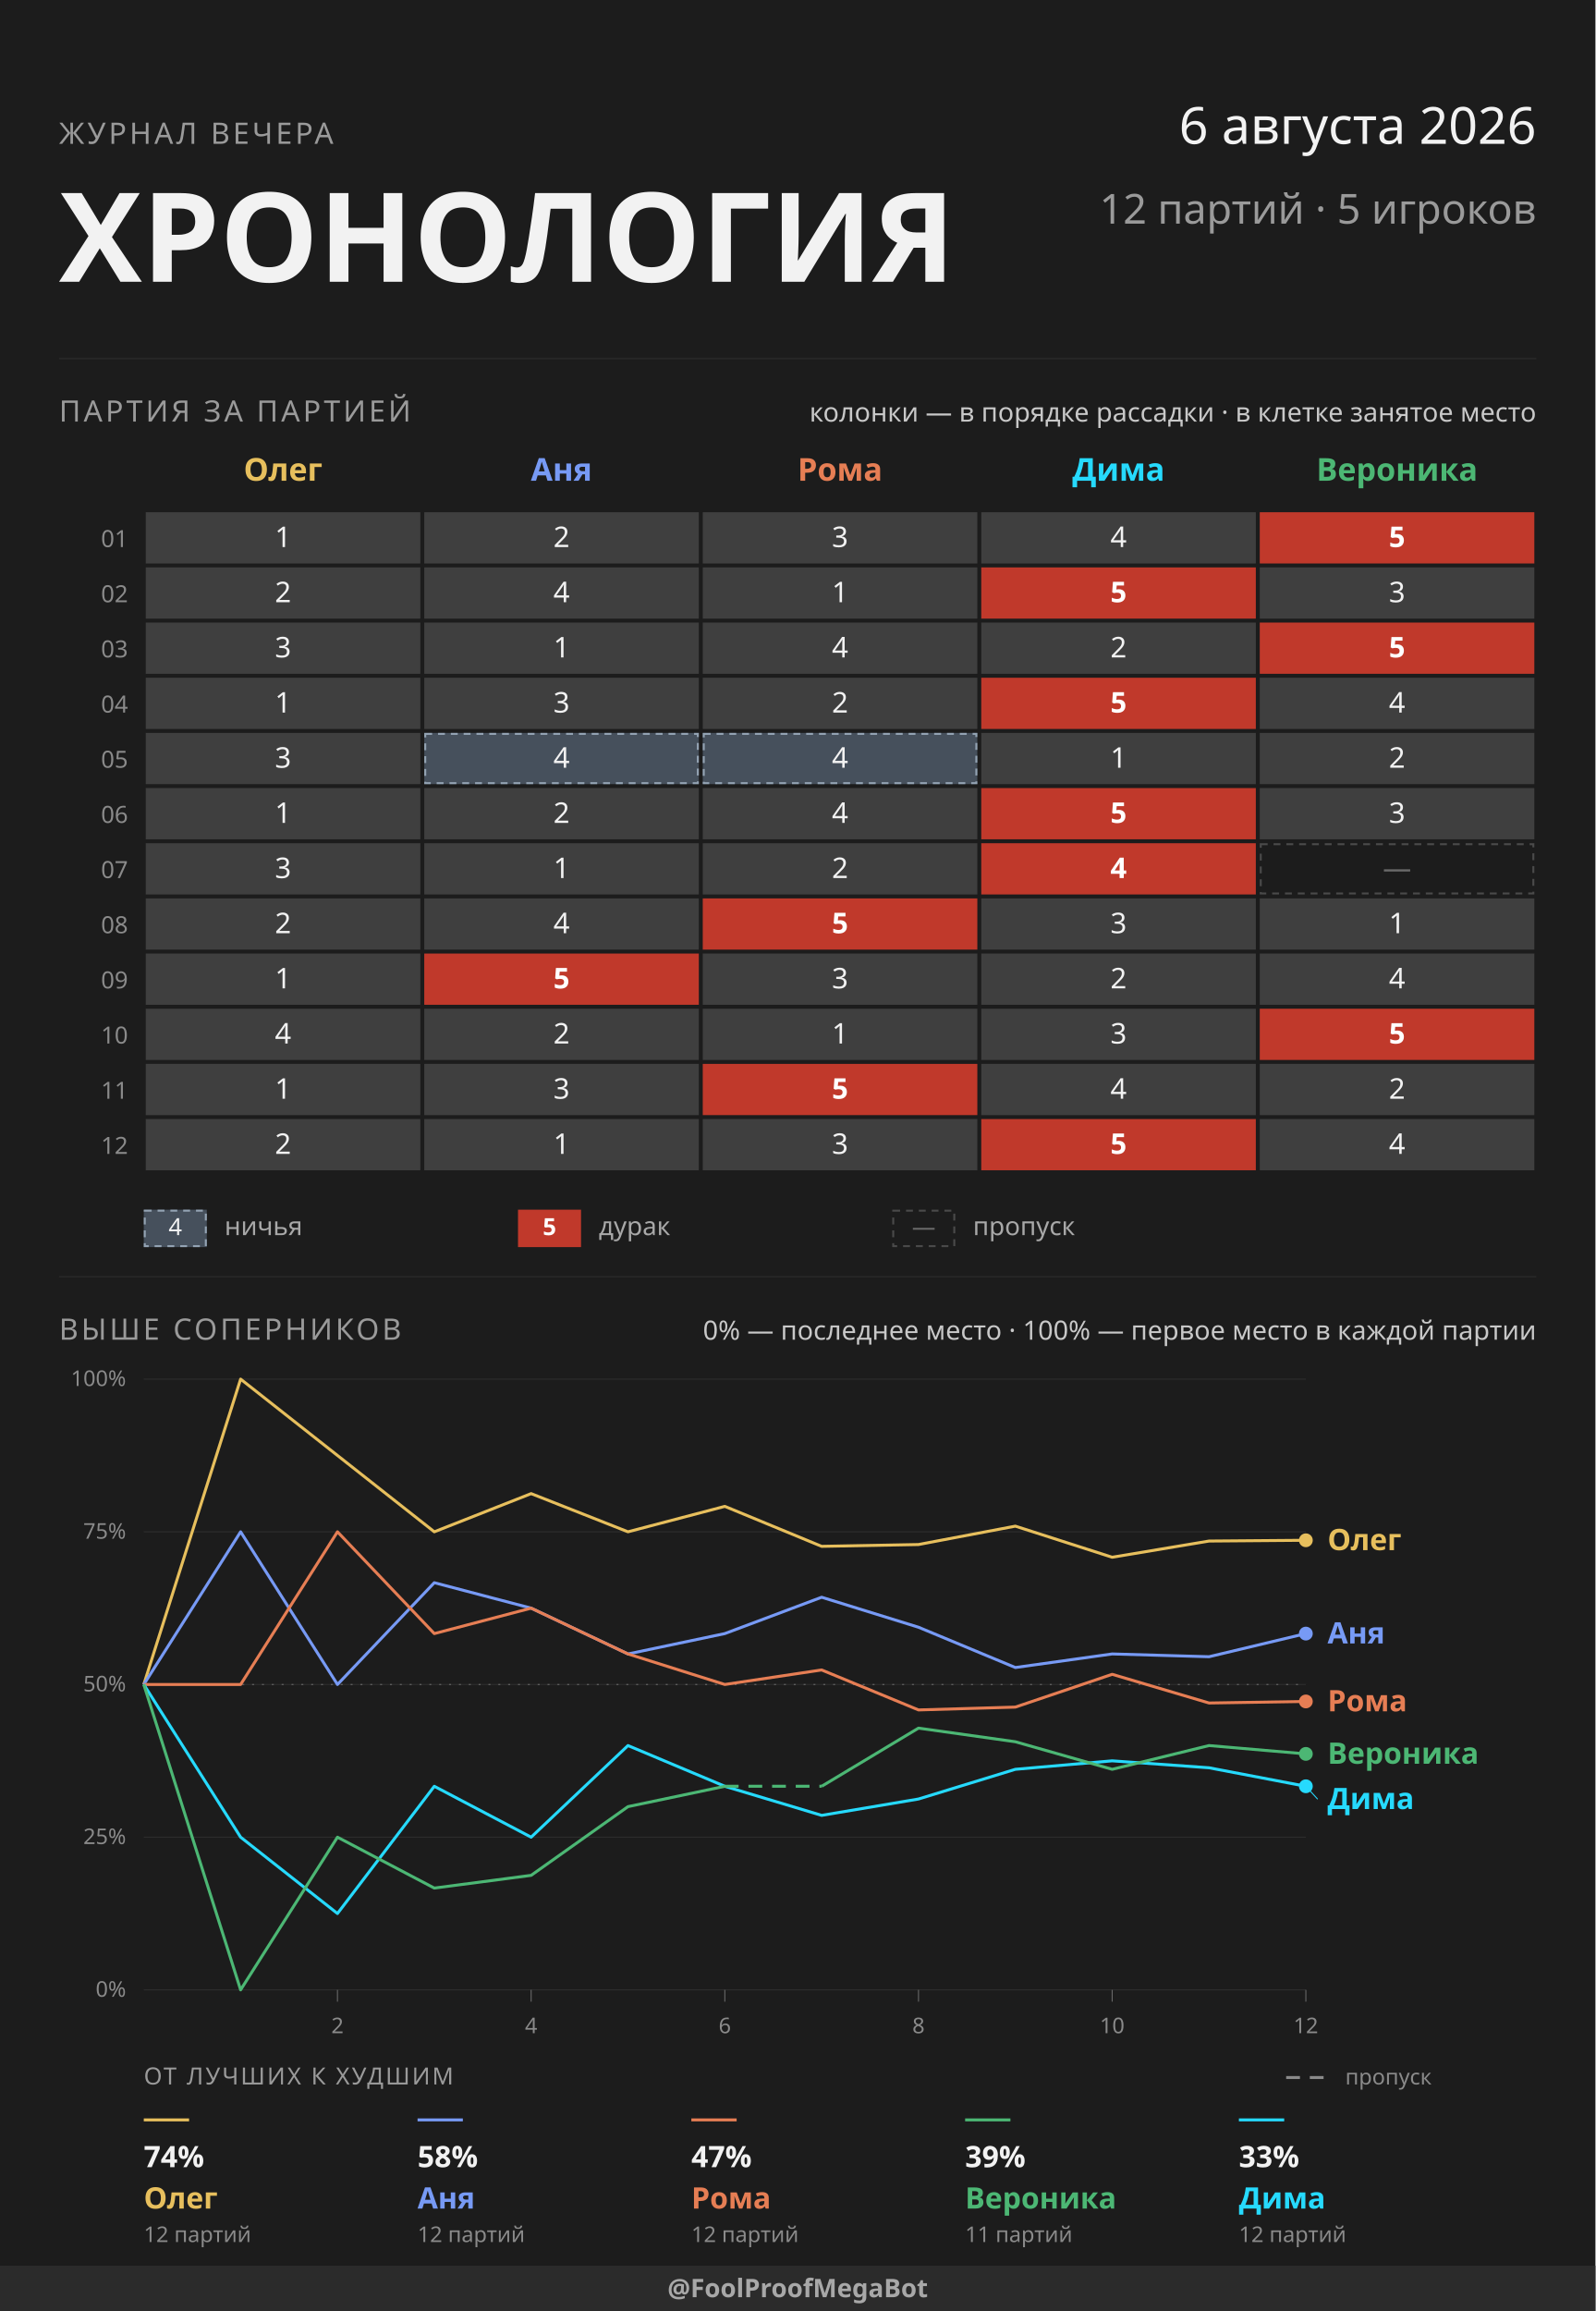
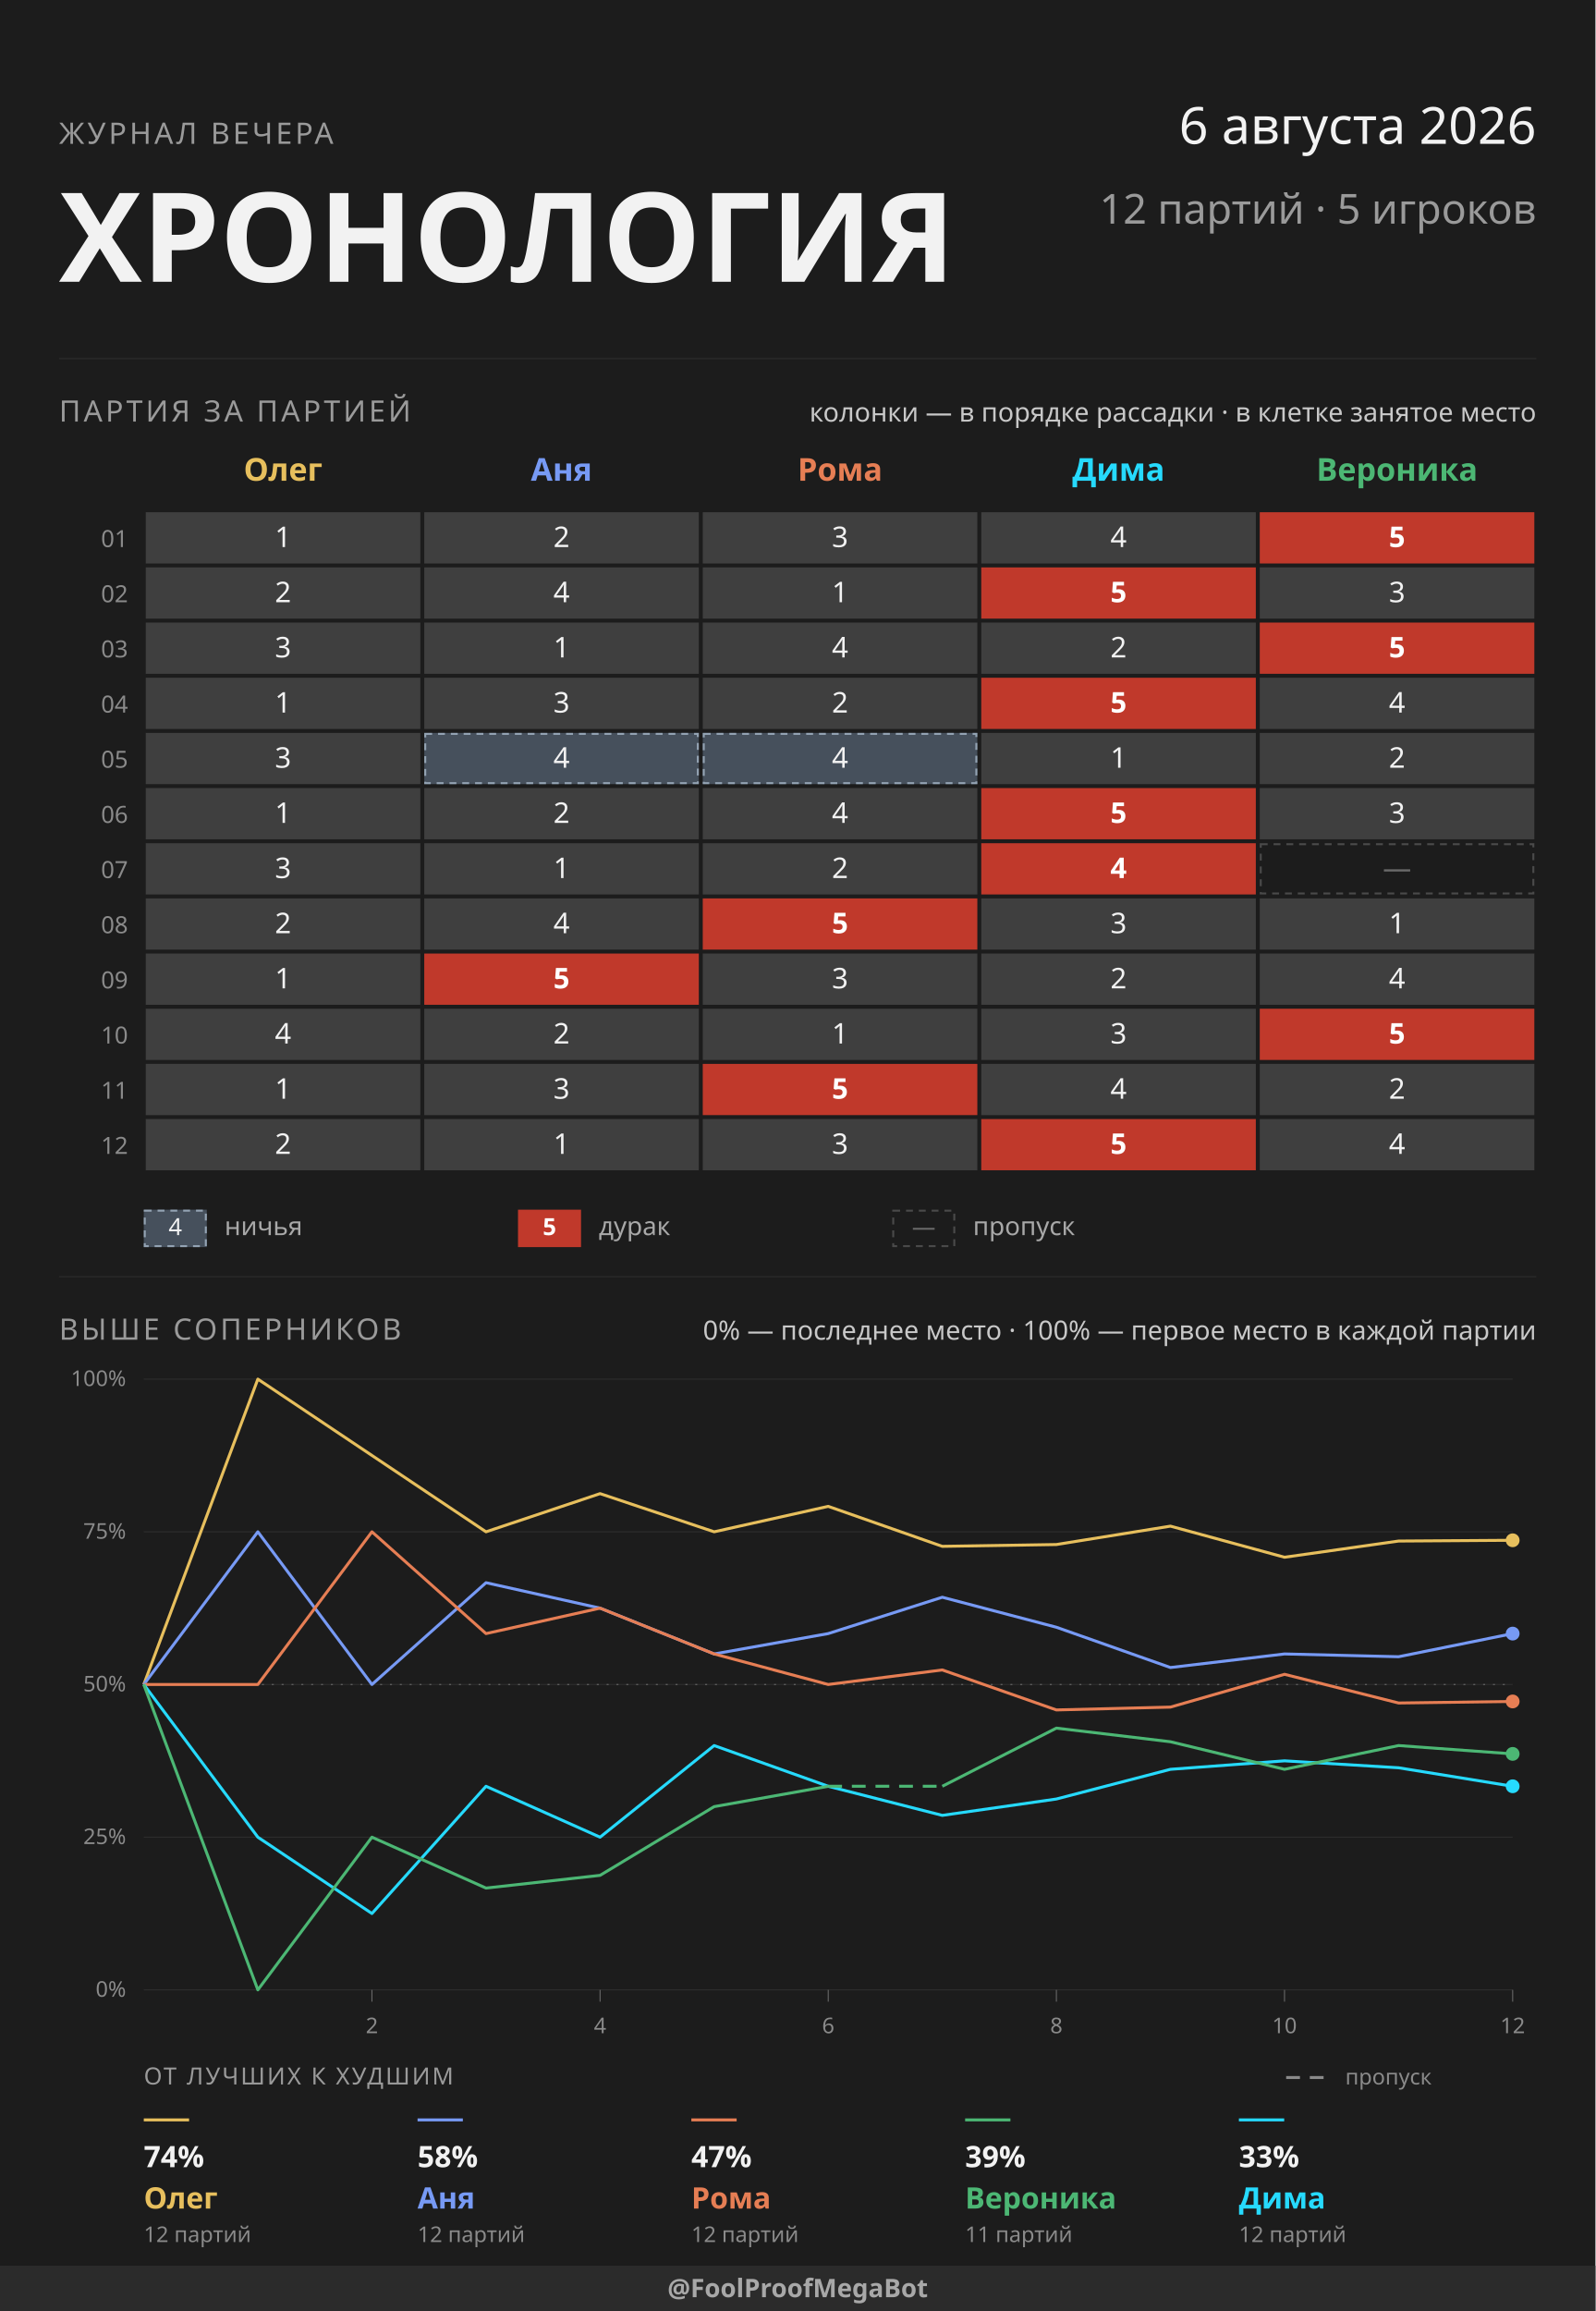
<svg xmlns="http://www.w3.org/2000/svg" width="1620" height="2346" viewBox="0 0 1620 2346">
  <rect x="0" y="0" width="1620" height="2346" fill="#1c1c1c" />
  <text x="60" y="146" fill="#9a9a9a" font-family="Noto Sans" font-size="30" letter-spacing="3">ЖУРНАЛ ВЕЧЕРА</text>
  <text x="60" y="286" fill="#f2f2f2" font-family="Noto Sans" font-weight="bold" font-size="126">ХРОНОЛОГИЯ</text>
  <text x="1560" y="146" fill="#f2f2f2" font-family="Noto Sans" font-size="52" text-anchor="end">6 августа 2026</text>
  <text x="1560" y="227" fill="#9a9a9a" font-family="Noto Sans" font-size="42" text-anchor="end">12 партий · 5 игроков</text>
  <line x1="60" y1="364" x2="1560" y2="364" stroke="#2e2e2e" stroke-width="1" />
  <text x="60" y="428" fill="#9a9a9a" font-family="Noto Sans" font-size="30" letter-spacing="3">ПАРТИЯ ЗА ПАРТИЕЙ</text>
  <text x="1560" y="428" fill="#c8c8c8" font-family="Noto Sans" font-size="27" text-anchor="end">колонки — в порядке рассадки · в клетке занятое место</text>
  <text x="287.4" y="488" fill="#e7bf5d" font-family="Noto Sans" font-weight="bold" font-size="32" text-anchor="middle">Олег</text>
  <text x="570.2" y="488" fill="#779af5" font-family="Noto Sans" font-weight="bold" font-size="32" text-anchor="middle">Аня</text>
  <text x="853" y="488" fill="#e67e54" font-family="Noto Sans" font-weight="bold" font-size="32" text-anchor="middle">Рома</text>
  <text x="1135.8" y="488" fill="#26dafe" font-family="Noto Sans" font-weight="bold" font-size="32" text-anchor="middle">Дима</text>
  <text x="1418.6" y="488" fill="#4cb774" font-family="Noto Sans" font-weight="bold" font-size="32" text-anchor="middle">Вероника</text>
  <text x="130" y="555.36" fill="#8a8a8a" font-family="Noto Sans" font-size="24" text-anchor="end">01</text>
  <rect x="148" y="520" width="278.8" height="52" fill="#3f3f3f" />
  <text x="287.4" y="555.36" fill="#f2f2f2" font-family="Noto Sans" font-size="29" text-anchor="middle">1</text>
  <rect x="430.8" y="520" width="278.8" height="52" fill="#3f3f3f" />
  <text x="570.2" y="555.36" fill="#f2f2f2" font-family="Noto Sans" font-size="29" text-anchor="middle">2</text>
  <rect x="713.6" y="520" width="278.8" height="52" fill="#3f3f3f" />
  <text x="853" y="555.36" fill="#f2f2f2" font-family="Noto Sans" font-size="29" text-anchor="middle">3</text>
  <rect x="996.4" y="520" width="278.8" height="52" fill="#3f3f3f" />
  <text x="1135.8" y="555.36" fill="#f2f2f2" font-family="Noto Sans" font-size="29" text-anchor="middle">4</text>
  <rect x="1279.2" y="520" width="278.8" height="52" fill="#c0392b" />
  <text x="1418.6" y="555.36" fill="#ffffff" font-family="Noto Sans" font-size="29" font-weight="bold" text-anchor="middle">5</text>
  <text x="130" y="611.36" fill="#8a8a8a" font-family="Noto Sans" font-size="24" text-anchor="end">02</text>
  <rect x="148" y="576" width="278.8" height="52" fill="#3f3f3f" />
  <text x="287.4" y="611.36" fill="#f2f2f2" font-family="Noto Sans" font-size="29" text-anchor="middle">2</text>
  <rect x="430.8" y="576" width="278.8" height="52" fill="#3f3f3f" />
  <text x="570.2" y="611.36" fill="#f2f2f2" font-family="Noto Sans" font-size="29" text-anchor="middle">4</text>
  <rect x="713.6" y="576" width="278.8" height="52" fill="#3f3f3f" />
  <text x="853" y="611.36" fill="#f2f2f2" font-family="Noto Sans" font-size="29" text-anchor="middle">1</text>
  <rect x="996.4" y="576" width="278.8" height="52" fill="#c0392b" />
  <text x="1135.8" y="611.36" fill="#ffffff" font-family="Noto Sans" font-size="29" font-weight="bold" text-anchor="middle">5</text>
  <rect x="1279.2" y="576" width="278.8" height="52" fill="#3f3f3f" />
  <text x="1418.6" y="611.36" fill="#f2f2f2" font-family="Noto Sans" font-size="29" text-anchor="middle">3</text>
  <text x="130" y="667.36" fill="#8a8a8a" font-family="Noto Sans" font-size="24" text-anchor="end">03</text>
  <rect x="148" y="632" width="278.8" height="52" fill="#3f3f3f" />
  <text x="287.4" y="667.36" fill="#f2f2f2" font-family="Noto Sans" font-size="29" text-anchor="middle">3</text>
  <rect x="430.8" y="632" width="278.8" height="52" fill="#3f3f3f" />
  <text x="570.2" y="667.36" fill="#f2f2f2" font-family="Noto Sans" font-size="29" text-anchor="middle">1</text>
  <rect x="713.6" y="632" width="278.8" height="52" fill="#3f3f3f" />
  <text x="853" y="667.36" fill="#f2f2f2" font-family="Noto Sans" font-size="29" text-anchor="middle">4</text>
  <rect x="996.4" y="632" width="278.8" height="52" fill="#3f3f3f" />
  <text x="1135.8" y="667.36" fill="#f2f2f2" font-family="Noto Sans" font-size="29" text-anchor="middle">2</text>
  <rect x="1279.2" y="632" width="278.8" height="52" fill="#c0392b" />
  <text x="1418.6" y="667.36" fill="#ffffff" font-family="Noto Sans" font-size="29" font-weight="bold" text-anchor="middle">5</text>
  <text x="130" y="723.36" fill="#8a8a8a" font-family="Noto Sans" font-size="24" text-anchor="end">04</text>
  <rect x="148" y="688" width="278.8" height="52" fill="#3f3f3f" />
  <text x="287.4" y="723.36" fill="#f2f2f2" font-family="Noto Sans" font-size="29" text-anchor="middle">1</text>
  <rect x="430.8" y="688" width="278.8" height="52" fill="#3f3f3f" />
  <text x="570.2" y="723.36" fill="#f2f2f2" font-family="Noto Sans" font-size="29" text-anchor="middle">3</text>
  <rect x="713.6" y="688" width="278.8" height="52" fill="#3f3f3f" />
  <text x="853" y="723.36" fill="#f2f2f2" font-family="Noto Sans" font-size="29" text-anchor="middle">2</text>
  <rect x="996.4" y="688" width="278.8" height="52" fill="#c0392b" />
  <text x="1135.8" y="723.36" fill="#ffffff" font-family="Noto Sans" font-size="29" font-weight="bold" text-anchor="middle">5</text>
  <rect x="1279.2" y="688" width="278.8" height="52" fill="#3f3f3f" />
  <text x="1418.6" y="723.36" fill="#f2f2f2" font-family="Noto Sans" font-size="29" text-anchor="middle">4</text>
  <text x="130" y="779.36" fill="#8a8a8a" font-family="Noto Sans" font-size="24" text-anchor="end">05</text>
  <rect x="148" y="744" width="278.8" height="52" fill="#3f3f3f" />
  <text x="287.4" y="779.36" fill="#f2f2f2" font-family="Noto Sans" font-size="29" text-anchor="middle">3</text>
  <rect x="430.8" y="744" width="278.8" height="52" fill="#46505c" />
  <rect x="431.8" y="745" width="276.8" height="50" fill="none" stroke="#93a3b3" stroke-width="2" stroke-dasharray="7 6" />
  <text x="570.2" y="779.36" fill="#f2f2f2" font-family="Noto Sans" font-size="29" text-anchor="middle">4</text>
  <rect x="713.6" y="744" width="278.8" height="52" fill="#46505c" />
  <rect x="714.6" y="745" width="276.8" height="50" fill="none" stroke="#93a3b3" stroke-width="2" stroke-dasharray="7 6" />
  <text x="853" y="779.36" fill="#f2f2f2" font-family="Noto Sans" font-size="29" text-anchor="middle">4</text>
  <rect x="996.4" y="744" width="278.8" height="52" fill="#3f3f3f" />
  <text x="1135.8" y="779.36" fill="#f2f2f2" font-family="Noto Sans" font-size="29" text-anchor="middle">1</text>
  <rect x="1279.2" y="744" width="278.8" height="52" fill="#3f3f3f" />
  <text x="1418.6" y="779.36" fill="#f2f2f2" font-family="Noto Sans" font-size="29" text-anchor="middle">2</text>
  <text x="130" y="835.36" fill="#8a8a8a" font-family="Noto Sans" font-size="24" text-anchor="end">06</text>
  <rect x="148" y="800" width="278.8" height="52" fill="#3f3f3f" />
  <text x="287.4" y="835.36" fill="#f2f2f2" font-family="Noto Sans" font-size="29" text-anchor="middle">1</text>
  <rect x="430.8" y="800" width="278.8" height="52" fill="#3f3f3f" />
  <text x="570.2" y="835.36" fill="#f2f2f2" font-family="Noto Sans" font-size="29" text-anchor="middle">2</text>
  <rect x="713.6" y="800" width="278.8" height="52" fill="#3f3f3f" />
  <text x="853" y="835.36" fill="#f2f2f2" font-family="Noto Sans" font-size="29" text-anchor="middle">4</text>
  <rect x="996.4" y="800" width="278.8" height="52" fill="#c0392b" />
  <text x="1135.8" y="835.36" fill="#ffffff" font-family="Noto Sans" font-size="29" font-weight="bold" text-anchor="middle">5</text>
  <rect x="1279.2" y="800" width="278.8" height="52" fill="#3f3f3f" />
  <text x="1418.6" y="835.36" fill="#f2f2f2" font-family="Noto Sans" font-size="29" text-anchor="middle">3</text>
  <text x="130" y="891.36" fill="#8a8a8a" font-family="Noto Sans" font-size="24" text-anchor="end">07</text>
  <rect x="148" y="856" width="278.8" height="52" fill="#3f3f3f" />
  <text x="287.4" y="891.36" fill="#f2f2f2" font-family="Noto Sans" font-size="29" text-anchor="middle">3</text>
  <rect x="430.8" y="856" width="278.8" height="52" fill="#3f3f3f" />
  <text x="570.2" y="891.36" fill="#f2f2f2" font-family="Noto Sans" font-size="29" text-anchor="middle">1</text>
  <rect x="713.6" y="856" width="278.8" height="52" fill="#3f3f3f" />
  <text x="853" y="891.36" fill="#f2f2f2" font-family="Noto Sans" font-size="29" text-anchor="middle">2</text>
  <rect x="996.4" y="856" width="278.8" height="52" fill="#c0392b" />
  <text x="1135.8" y="891.36" fill="#ffffff" font-family="Noto Sans" font-size="29" font-weight="bold" text-anchor="middle">4</text>
  <rect x="1279.2" y="856" width="278.8" height="52" fill="#1c1c1c" />
  <rect x="1280.2" y="857" width="276.8" height="50" fill="none" stroke="#4a4a4a" stroke-width="2" stroke-dasharray="7 6" />
  <text x="1418.6" y="891.36" fill="#6a6a6a" font-family="Noto Sans" font-size="29" text-anchor="middle">—</text>
  <text x="130" y="947.36" fill="#8a8a8a" font-family="Noto Sans" font-size="24" text-anchor="end">08</text>
  <rect x="148" y="912" width="278.8" height="52" fill="#3f3f3f" />
  <text x="287.4" y="947.36" fill="#f2f2f2" font-family="Noto Sans" font-size="29" text-anchor="middle">2</text>
  <rect x="430.8" y="912" width="278.8" height="52" fill="#3f3f3f" />
  <text x="570.2" y="947.36" fill="#f2f2f2" font-family="Noto Sans" font-size="29" text-anchor="middle">4</text>
  <rect x="713.6" y="912" width="278.8" height="52" fill="#c0392b" />
  <text x="853" y="947.36" fill="#ffffff" font-family="Noto Sans" font-size="29" font-weight="bold" text-anchor="middle">5</text>
  <rect x="996.4" y="912" width="278.8" height="52" fill="#3f3f3f" />
  <text x="1135.8" y="947.36" fill="#f2f2f2" font-family="Noto Sans" font-size="29" text-anchor="middle">3</text>
  <rect x="1279.2" y="912" width="278.8" height="52" fill="#3f3f3f" />
  <text x="1418.6" y="947.36" fill="#f2f2f2" font-family="Noto Sans" font-size="29" text-anchor="middle">1</text>
  <text x="130" y="1003.36" fill="#8a8a8a" font-family="Noto Sans" font-size="24" text-anchor="end">09</text>
  <rect x="148" y="968" width="278.8" height="52" fill="#3f3f3f" />
  <text x="287.4" y="1003.36" fill="#f2f2f2" font-family="Noto Sans" font-size="29" text-anchor="middle">1</text>
  <rect x="430.8" y="968" width="278.8" height="52" fill="#c0392b" />
  <text x="570.2" y="1003.36" fill="#ffffff" font-family="Noto Sans" font-size="29" font-weight="bold" text-anchor="middle">5</text>
  <rect x="713.6" y="968" width="278.8" height="52" fill="#3f3f3f" />
  <text x="853" y="1003.36" fill="#f2f2f2" font-family="Noto Sans" font-size="29" text-anchor="middle">3</text>
  <rect x="996.4" y="968" width="278.8" height="52" fill="#3f3f3f" />
  <text x="1135.8" y="1003.36" fill="#f2f2f2" font-family="Noto Sans" font-size="29" text-anchor="middle">2</text>
  <rect x="1279.2" y="968" width="278.8" height="52" fill="#3f3f3f" />
  <text x="1418.6" y="1003.36" fill="#f2f2f2" font-family="Noto Sans" font-size="29" text-anchor="middle">4</text>
  <text x="130" y="1059.36" fill="#8a8a8a" font-family="Noto Sans" font-size="24" text-anchor="end">10</text>
  <rect x="148" y="1024" width="278.8" height="52" fill="#3f3f3f" />
  <text x="287.4" y="1059.36" fill="#f2f2f2" font-family="Noto Sans" font-size="29" text-anchor="middle">4</text>
  <rect x="430.8" y="1024" width="278.8" height="52" fill="#3f3f3f" />
  <text x="570.2" y="1059.36" fill="#f2f2f2" font-family="Noto Sans" font-size="29" text-anchor="middle">2</text>
  <rect x="713.6" y="1024" width="278.8" height="52" fill="#3f3f3f" />
  <text x="853" y="1059.36" fill="#f2f2f2" font-family="Noto Sans" font-size="29" text-anchor="middle">1</text>
  <rect x="996.4" y="1024" width="278.8" height="52" fill="#3f3f3f" />
  <text x="1135.8" y="1059.36" fill="#f2f2f2" font-family="Noto Sans" font-size="29" text-anchor="middle">3</text>
  <rect x="1279.2" y="1024" width="278.8" height="52" fill="#c0392b" />
  <text x="1418.6" y="1059.36" fill="#ffffff" font-family="Noto Sans" font-size="29" font-weight="bold" text-anchor="middle">5</text>
  <text x="130" y="1115.36" fill="#8a8a8a" font-family="Noto Sans" font-size="24" text-anchor="end">11</text>
  <rect x="148" y="1080" width="278.8" height="52" fill="#3f3f3f" />
  <text x="287.4" y="1115.36" fill="#f2f2f2" font-family="Noto Sans" font-size="29" text-anchor="middle">1</text>
  <rect x="430.8" y="1080" width="278.8" height="52" fill="#3f3f3f" />
  <text x="570.2" y="1115.36" fill="#f2f2f2" font-family="Noto Sans" font-size="29" text-anchor="middle">3</text>
  <rect x="713.6" y="1080" width="278.8" height="52" fill="#c0392b" />
  <text x="853" y="1115.36" fill="#ffffff" font-family="Noto Sans" font-size="29" font-weight="bold" text-anchor="middle">5</text>
  <rect x="996.4" y="1080" width="278.8" height="52" fill="#3f3f3f" />
  <text x="1135.8" y="1115.36" fill="#f2f2f2" font-family="Noto Sans" font-size="29" text-anchor="middle">4</text>
  <rect x="1279.2" y="1080" width="278.8" height="52" fill="#3f3f3f" />
  <text x="1418.6" y="1115.36" fill="#f2f2f2" font-family="Noto Sans" font-size="29" text-anchor="middle">2</text>
  <text x="130" y="1171.36" fill="#8a8a8a" font-family="Noto Sans" font-size="24" text-anchor="end">12</text>
  <rect x="148" y="1136" width="278.8" height="52" fill="#3f3f3f" />
  <text x="287.4" y="1171.36" fill="#f2f2f2" font-family="Noto Sans" font-size="29" text-anchor="middle">2</text>
  <rect x="430.8" y="1136" width="278.8" height="52" fill="#3f3f3f" />
  <text x="570.2" y="1171.36" fill="#f2f2f2" font-family="Noto Sans" font-size="29" text-anchor="middle">1</text>
  <rect x="713.6" y="1136" width="278.8" height="52" fill="#3f3f3f" />
  <text x="853" y="1171.36" fill="#f2f2f2" font-family="Noto Sans" font-size="29" text-anchor="middle">3</text>
  <rect x="996.4" y="1136" width="278.8" height="52" fill="#c0392b" />
  <text x="1135.8" y="1171.36" fill="#ffffff" font-family="Noto Sans" font-size="29" font-weight="bold" text-anchor="middle">5</text>
  <rect x="1279.2" y="1136" width="278.8" height="52" fill="#3f3f3f" />
  <text x="1418.6" y="1171.36" fill="#f2f2f2" font-family="Noto Sans" font-size="29" text-anchor="middle">4</text>
  <rect x="146" y="1228" width="64" height="38" fill="#46505c" />
  <rect x="147" y="1229" width="62" height="36" fill="none" stroke="#93a3b3" stroke-width="2" stroke-dasharray="7 6" />
  <text x="178" y="1253.84" fill="#f2f2f2" font-family="Noto Sans" font-size="24" text-anchor="middle">4</text>
  <text x="228" y="1253.84" fill="#a8a8a8" font-family="Noto Sans" font-size="26">ничья</text>
  <rect x="526" y="1228" width="64" height="38" fill="#c0392b" />
  <text x="558" y="1253.84" fill="#ffffff" font-family="Noto Sans" font-size="24" font-weight="bold" text-anchor="middle">5</text>
  <text x="608" y="1253.84" fill="#a8a8a8" font-family="Noto Sans" font-size="26">дурак</text>
  <rect x="906" y="1228" width="64" height="38" fill="#1c1c1c" />
  <rect x="907" y="1229" width="62" height="36" fill="none" stroke="#4a4a4a" stroke-width="2" stroke-dasharray="7 6" />
  <text x="938" y="1253.84" fill="#6a6a6a" font-family="Noto Sans" font-size="24" text-anchor="middle">—</text>
  <text x="988" y="1253.84" fill="#a8a8a8" font-family="Noto Sans" font-size="26">пропуск</text>
  <line x1="60" y1="1296" x2="1560" y2="1296" stroke="#2e2e2e" stroke-width="1" />
  <text x="60" y="1360" fill="#9a9a9a" font-family="Noto Sans" font-size="30" letter-spacing="3">ВЫШЕ СОПЕРНИКОВ</text>
  <text x="1560" y="1360" fill="#c8c8c8" font-family="Noto Sans" font-size="27" text-anchor="end">0% — последнее место · 100% — первое место в каждой партии</text>
-   <line x1="146" y1="2020" x2="1326" y2="2020" stroke="#2e2e2e" stroke-width="1" />
+   <line x1="146" y1="2020" x2="1536" y2="2020" stroke="#2e2e2e" stroke-width="1" />
  <text x="128" y="2027" fill="#8a8a8a" font-family="Noto Sans" font-size="22" text-anchor="end">0%</text>
-   <line x1="146" y1="1865" x2="1326" y2="1865" stroke="#2e2e2e" stroke-width="1" />
+   <line x1="146" y1="1865" x2="1536" y2="1865" stroke="#2e2e2e" stroke-width="1" />
  <text x="128" y="1872" fill="#8a8a8a" font-family="Noto Sans" font-size="22" text-anchor="end">25%</text>
-   <line x1="146" y1="1710" x2="1326" y2="1710" stroke="#2e2e2e" stroke-width="1" />
+   <line x1="146" y1="1710" x2="1536" y2="1710" stroke="#2e2e2e" stroke-width="1" />
  <text x="128" y="1717" fill="#8a8a8a" font-family="Noto Sans" font-size="22" text-anchor="end">50%</text>
-   <line x1="146" y1="1555" x2="1326" y2="1555" stroke="#2e2e2e" stroke-width="1" />
+   <line x1="146" y1="1555" x2="1536" y2="1555" stroke="#2e2e2e" stroke-width="1" />
  <text x="128" y="1562" fill="#8a8a8a" font-family="Noto Sans" font-size="22" text-anchor="end">75%</text>
-   <line x1="146" y1="1400" x2="1326" y2="1400" stroke="#2e2e2e" stroke-width="1" />
+   <line x1="146" y1="1400" x2="1536" y2="1400" stroke="#2e2e2e" stroke-width="1" />
  <text x="128" y="1407" fill="#8a8a8a" font-family="Noto Sans" font-size="22" text-anchor="end">100%</text>
-   <line x1="146" y1="1710" x2="1326" y2="1710" stroke="#6a6a6a" stroke-width="1" stroke-dasharray="2 8" />
-   <line x1="342.67" y1="2020" x2="342.67" y2="2032" stroke="#6a6a6a" stroke-width="1" />
-   <text x="342.67" y="2064" fill="#8a8a8a" font-family="Noto Sans" font-size="22" text-anchor="middle">2</text>
-   <line x1="539.33" y1="2020" x2="539.33" y2="2032" stroke="#6a6a6a" stroke-width="1" />
-   <text x="539.33" y="2064" fill="#8a8a8a" font-family="Noto Sans" font-size="22" text-anchor="middle">4</text>
-   <line x1="736" y1="2020" x2="736" y2="2032" stroke="#6a6a6a" stroke-width="1" />
-   <text x="736" y="2064" fill="#8a8a8a" font-family="Noto Sans" font-size="22" text-anchor="middle">6</text>
-   <line x1="932.67" y1="2020" x2="932.67" y2="2032" stroke="#6a6a6a" stroke-width="1" />
-   <text x="932.67" y="2064" fill="#8a8a8a" font-family="Noto Sans" font-size="22" text-anchor="middle">8</text>
-   <line x1="1129.33" y1="2020" x2="1129.33" y2="2032" stroke="#6a6a6a" stroke-width="1" />
-   <text x="1129.33" y="2064" fill="#8a8a8a" font-family="Noto Sans" font-size="22" text-anchor="middle">10</text>
-   <line x1="1326" y1="2020" x2="1326" y2="2032" stroke="#6a6a6a" stroke-width="1" />
-   <text x="1326" y="2064" fill="#8a8a8a" font-family="Noto Sans" font-size="22" text-anchor="middle">12</text>
-   <path d="M146 1710 L244.33 1400 L342.67 1477.5 L441 1555 L539.33 1516.25 L637.67 1555 L736 1529.17 L834.33 1569.76 L932.67 1567.92 L1031 1549.26 L1129.33 1580.83 L1227.67 1564.39 L1326 1563.61" fill="none" stroke="#e7bf5d" stroke-width="3" stroke-linejoin="round" stroke-dasharray="none" />
-   <path d="M146 1710 L244.33 1555 L342.67 1710 L441 1606.67 L539.33 1632.5 L637.67 1679 L736 1658.33 L834.33 1621.43 L932.67 1651.88 L1031 1692.78 L1129.33 1679 L1227.67 1681.82 L1326 1658.33" fill="none" stroke="#779af5" stroke-width="3" stroke-linejoin="round" stroke-dasharray="none" />
-   <path d="M146 1710 L244.33 1710 L342.67 1555 L441 1658.33 L539.33 1632.5 L637.67 1679 L736 1710 L834.33 1695.24 L932.67 1735.83 L1031 1732.96 L1129.33 1699.67 L1227.67 1728.79 L1326 1727.22" fill="none" stroke="#e67e54" stroke-width="3" stroke-linejoin="round" stroke-dasharray="none" />
-   <path d="M146 1710 L244.33 1865 L342.67 1942.5 L441 1813.33 L539.33 1865 L637.67 1772 L736 1813.33 L834.33 1842.86 L932.67 1826.25 L1031 1796.11 L1129.33 1787.5 L1227.67 1794.55 L1326 1813.33" fill="none" stroke="#26dafe" stroke-width="3" stroke-linejoin="round" stroke-dasharray="none" />
-   <path d="M146 1710 L244.33 2020 L342.67 1865 L441 1916.67 L539.33 1903.75 L637.67 1834 L736 1813.33" fill="none" stroke="#4cb774" stroke-width="3" stroke-linejoin="round" stroke-dasharray="none" />
-   <path d="M736 1813.33 L834.33 1813.33" fill="none" stroke="#4cb774" stroke-width="3" stroke-linejoin="round" stroke-dasharray="14 10" />
-   <path d="M834.33 1813.33 L932.67 1754.29 L1031 1768.13 L1129.33 1796.11 L1227.67 1772 L1326 1780.45" fill="none" stroke="#4cb774" stroke-width="3" stroke-linejoin="round" stroke-dasharray="none" />
-   <circle cx="1326" cy="1563.61" r="7" fill="#e7bf5d" />
-   <circle cx="1326" cy="1658.33" r="7" fill="#779af5" />
-   <circle cx="1326" cy="1727.22" r="7" fill="#e67e54" />
-   <circle cx="1326" cy="1813.33" r="7" fill="#26dafe" />
-   <circle cx="1326" cy="1780.45" r="7" fill="#4cb774" />
-   <text x="1348" y="1573.61" fill="#e7bf5d" font-family="Noto Sans" font-weight="bold" font-size="30">Олег</text>
-   <text x="1348" y="1668.33" fill="#779af5" font-family="Noto Sans" font-weight="bold" font-size="30">Аня</text>
-   <text x="1348" y="1737.22" fill="#e67e54" font-family="Noto Sans" font-weight="bold" font-size="30">Рома</text>
-   <line x1="1326" y1="1813.33" x2="1338" y2="1826.45" stroke="#26dafe" stroke-width="1" />
-   <text x="1348" y="1836.45" fill="#26dafe" font-family="Noto Sans" font-weight="bold" font-size="30">Дима</text>
-   <text x="1348" y="1790.45" fill="#4cb774" font-family="Noto Sans" font-weight="bold" font-size="30">Вероника</text>
+   <line x1="146" y1="1710" x2="1536" y2="1710" stroke="#6a6a6a" stroke-width="1" stroke-dasharray="2 8" />
+   <line x1="377.67" y1="2020" x2="377.67" y2="2032" stroke="#6a6a6a" stroke-width="1" />
+   <text x="377.67" y="2064" fill="#8a8a8a" font-family="Noto Sans" font-size="22" text-anchor="middle">2</text>
+   <line x1="609.33" y1="2020" x2="609.33" y2="2032" stroke="#6a6a6a" stroke-width="1" />
+   <text x="609.33" y="2064" fill="#8a8a8a" font-family="Noto Sans" font-size="22" text-anchor="middle">4</text>
+   <line x1="841" y1="2020" x2="841" y2="2032" stroke="#6a6a6a" stroke-width="1" />
+   <text x="841" y="2064" fill="#8a8a8a" font-family="Noto Sans" font-size="22" text-anchor="middle">6</text>
+   <line x1="1072.67" y1="2020" x2="1072.67" y2="2032" stroke="#6a6a6a" stroke-width="1" />
+   <text x="1072.67" y="2064" fill="#8a8a8a" font-family="Noto Sans" font-size="22" text-anchor="middle">8</text>
+   <line x1="1304.33" y1="2020" x2="1304.33" y2="2032" stroke="#6a6a6a" stroke-width="1" />
+   <text x="1304.33" y="2064" fill="#8a8a8a" font-family="Noto Sans" font-size="22" text-anchor="middle">10</text>
+   <line x1="1536" y1="2020" x2="1536" y2="2032" stroke="#6a6a6a" stroke-width="1" />
+   <text x="1536" y="2064" fill="#8a8a8a" font-family="Noto Sans" font-size="22" text-anchor="middle">12</text>
+   <path d="M146 1710 L261.83 1400 L377.67 1477.5 L493.5 1555 L609.33 1516.25 L725.17 1555 L841 1529.17 L956.83 1569.76 L1072.67 1567.92 L1188.5 1549.26 L1304.33 1580.83 L1420.17 1564.39 L1536 1563.61" fill="none" stroke="#e7bf5d" stroke-width="3" stroke-linejoin="round" stroke-dasharray="none" />
+   <path d="M146 1710 L261.83 1555 L377.67 1710 L493.5 1606.67 L609.33 1632.5 L725.17 1679 L841 1658.33 L956.83 1621.43 L1072.67 1651.88 L1188.5 1692.78 L1304.33 1679 L1420.17 1681.82 L1536 1658.33" fill="none" stroke="#779af5" stroke-width="3" stroke-linejoin="round" stroke-dasharray="none" />
+   <path d="M146 1710 L261.83 1710 L377.67 1555 L493.5 1658.33 L609.33 1632.5 L725.17 1679 L841 1710 L956.83 1695.24 L1072.67 1735.83 L1188.5 1732.96 L1304.33 1699.67 L1420.17 1728.79 L1536 1727.22" fill="none" stroke="#e67e54" stroke-width="3" stroke-linejoin="round" stroke-dasharray="none" />
+   <path d="M146 1710 L261.83 1865 L377.67 1942.5 L493.5 1813.33 L609.33 1865 L725.17 1772 L841 1813.33 L956.83 1842.86 L1072.67 1826.25 L1188.5 1796.11 L1304.33 1787.5 L1420.17 1794.55 L1536 1813.33" fill="none" stroke="#26dafe" stroke-width="3" stroke-linejoin="round" stroke-dasharray="none" />
+   <path d="M146 1710 L261.83 2020 L377.67 1865 L493.5 1916.67 L609.33 1903.75 L725.17 1834 L841 1813.33" fill="none" stroke="#4cb774" stroke-width="3" stroke-linejoin="round" stroke-dasharray="none" />
+   <path d="M841 1813.33 L956.83 1813.33" fill="none" stroke="#4cb774" stroke-width="3" stroke-linejoin="round" stroke-dasharray="14 10" />
+   <path d="M956.83 1813.33 L1072.67 1754.29 L1188.5 1768.13 L1304.33 1796.11 L1420.17 1772 L1536 1780.45" fill="none" stroke="#4cb774" stroke-width="3" stroke-linejoin="round" stroke-dasharray="none" />
+   <circle cx="1536" cy="1563.61" r="7" fill="#e7bf5d" />
+   <circle cx="1536" cy="1658.33" r="7" fill="#779af5" />
+   <circle cx="1536" cy="1727.22" r="7" fill="#e67e54" />
+   <circle cx="1536" cy="1813.33" r="7" fill="#26dafe" />
+   <circle cx="1536" cy="1780.45" r="7" fill="#4cb774" />
  <text x="146" y="2116" fill="#9a9a9a" font-family="Noto Sans" font-size="24" letter-spacing="2">ОТ ЛУЧШИХ К ХУДШИМ</text>
  <line x1="146" y1="2152" x2="192" y2="2152" stroke="#e7bf5d" stroke-width="3" />
  <text x="146" y="2200" fill="#f2f2f2" font-family="Noto Sans" font-weight="bold" font-size="30">74%</text>
  <text x="146" y="2242" fill="#e7bf5d" font-family="Noto Sans" font-weight="bold" font-size="30">Олег</text>
  <text x="146" y="2276" fill="#8a8a8a" font-family="Noto Sans" font-size="22">12 партий</text>
  <line x1="424" y1="2152" x2="470" y2="2152" stroke="#779af5" stroke-width="3" />
  <text x="424" y="2200" fill="#f2f2f2" font-family="Noto Sans" font-weight="bold" font-size="30">58%</text>
  <text x="424" y="2242" fill="#779af5" font-family="Noto Sans" font-weight="bold" font-size="30">Аня</text>
  <text x="424" y="2276" fill="#8a8a8a" font-family="Noto Sans" font-size="22">12 партий</text>
  <line x1="702" y1="2152" x2="748" y2="2152" stroke="#e67e54" stroke-width="3" />
  <text x="702" y="2200" fill="#f2f2f2" font-family="Noto Sans" font-weight="bold" font-size="30">47%</text>
  <text x="702" y="2242" fill="#e67e54" font-family="Noto Sans" font-weight="bold" font-size="30">Рома</text>
  <text x="702" y="2276" fill="#8a8a8a" font-family="Noto Sans" font-size="22">12 партий</text>
  <line x1="980" y1="2152" x2="1026" y2="2152" stroke="#4cb774" stroke-width="3" />
  <text x="980" y="2200" fill="#f2f2f2" font-family="Noto Sans" font-weight="bold" font-size="30">39%</text>
  <text x="980" y="2242" fill="#4cb774" font-family="Noto Sans" font-weight="bold" font-size="30">Вероника</text>
  <text x="980" y="2276" fill="#8a8a8a" font-family="Noto Sans" font-size="22">11 партий</text>
  <line x1="1258" y1="2152" x2="1304" y2="2152" stroke="#26dafe" stroke-width="3" />
  <text x="1258" y="2200" fill="#f2f2f2" font-family="Noto Sans" font-weight="bold" font-size="30">33%</text>
  <text x="1258" y="2242" fill="#26dafe" font-family="Noto Sans" font-weight="bold" font-size="30">Дима</text>
  <text x="1258" y="2276" fill="#8a8a8a" font-family="Noto Sans" font-size="22">12 партий</text>
  <line x1="1306" y1="2109" x2="1352" y2="2109" stroke="#8a8a8a" stroke-width="3" stroke-dasharray="14 10" />
  <text x="1366" y="2116" fill="#8a8a8a" font-family="Noto Sans" font-size="22">пропуск</text>
  <rect x="0" y="2300" width="1620" height="46" fill="#2b2b2b" />
  <text x="810" y="2332" fill="#a8a8a8" font-family="Noto Sans" font-weight="bold" font-size="26" text-anchor="middle">@FoolProofMegaBot</text>
</svg>
